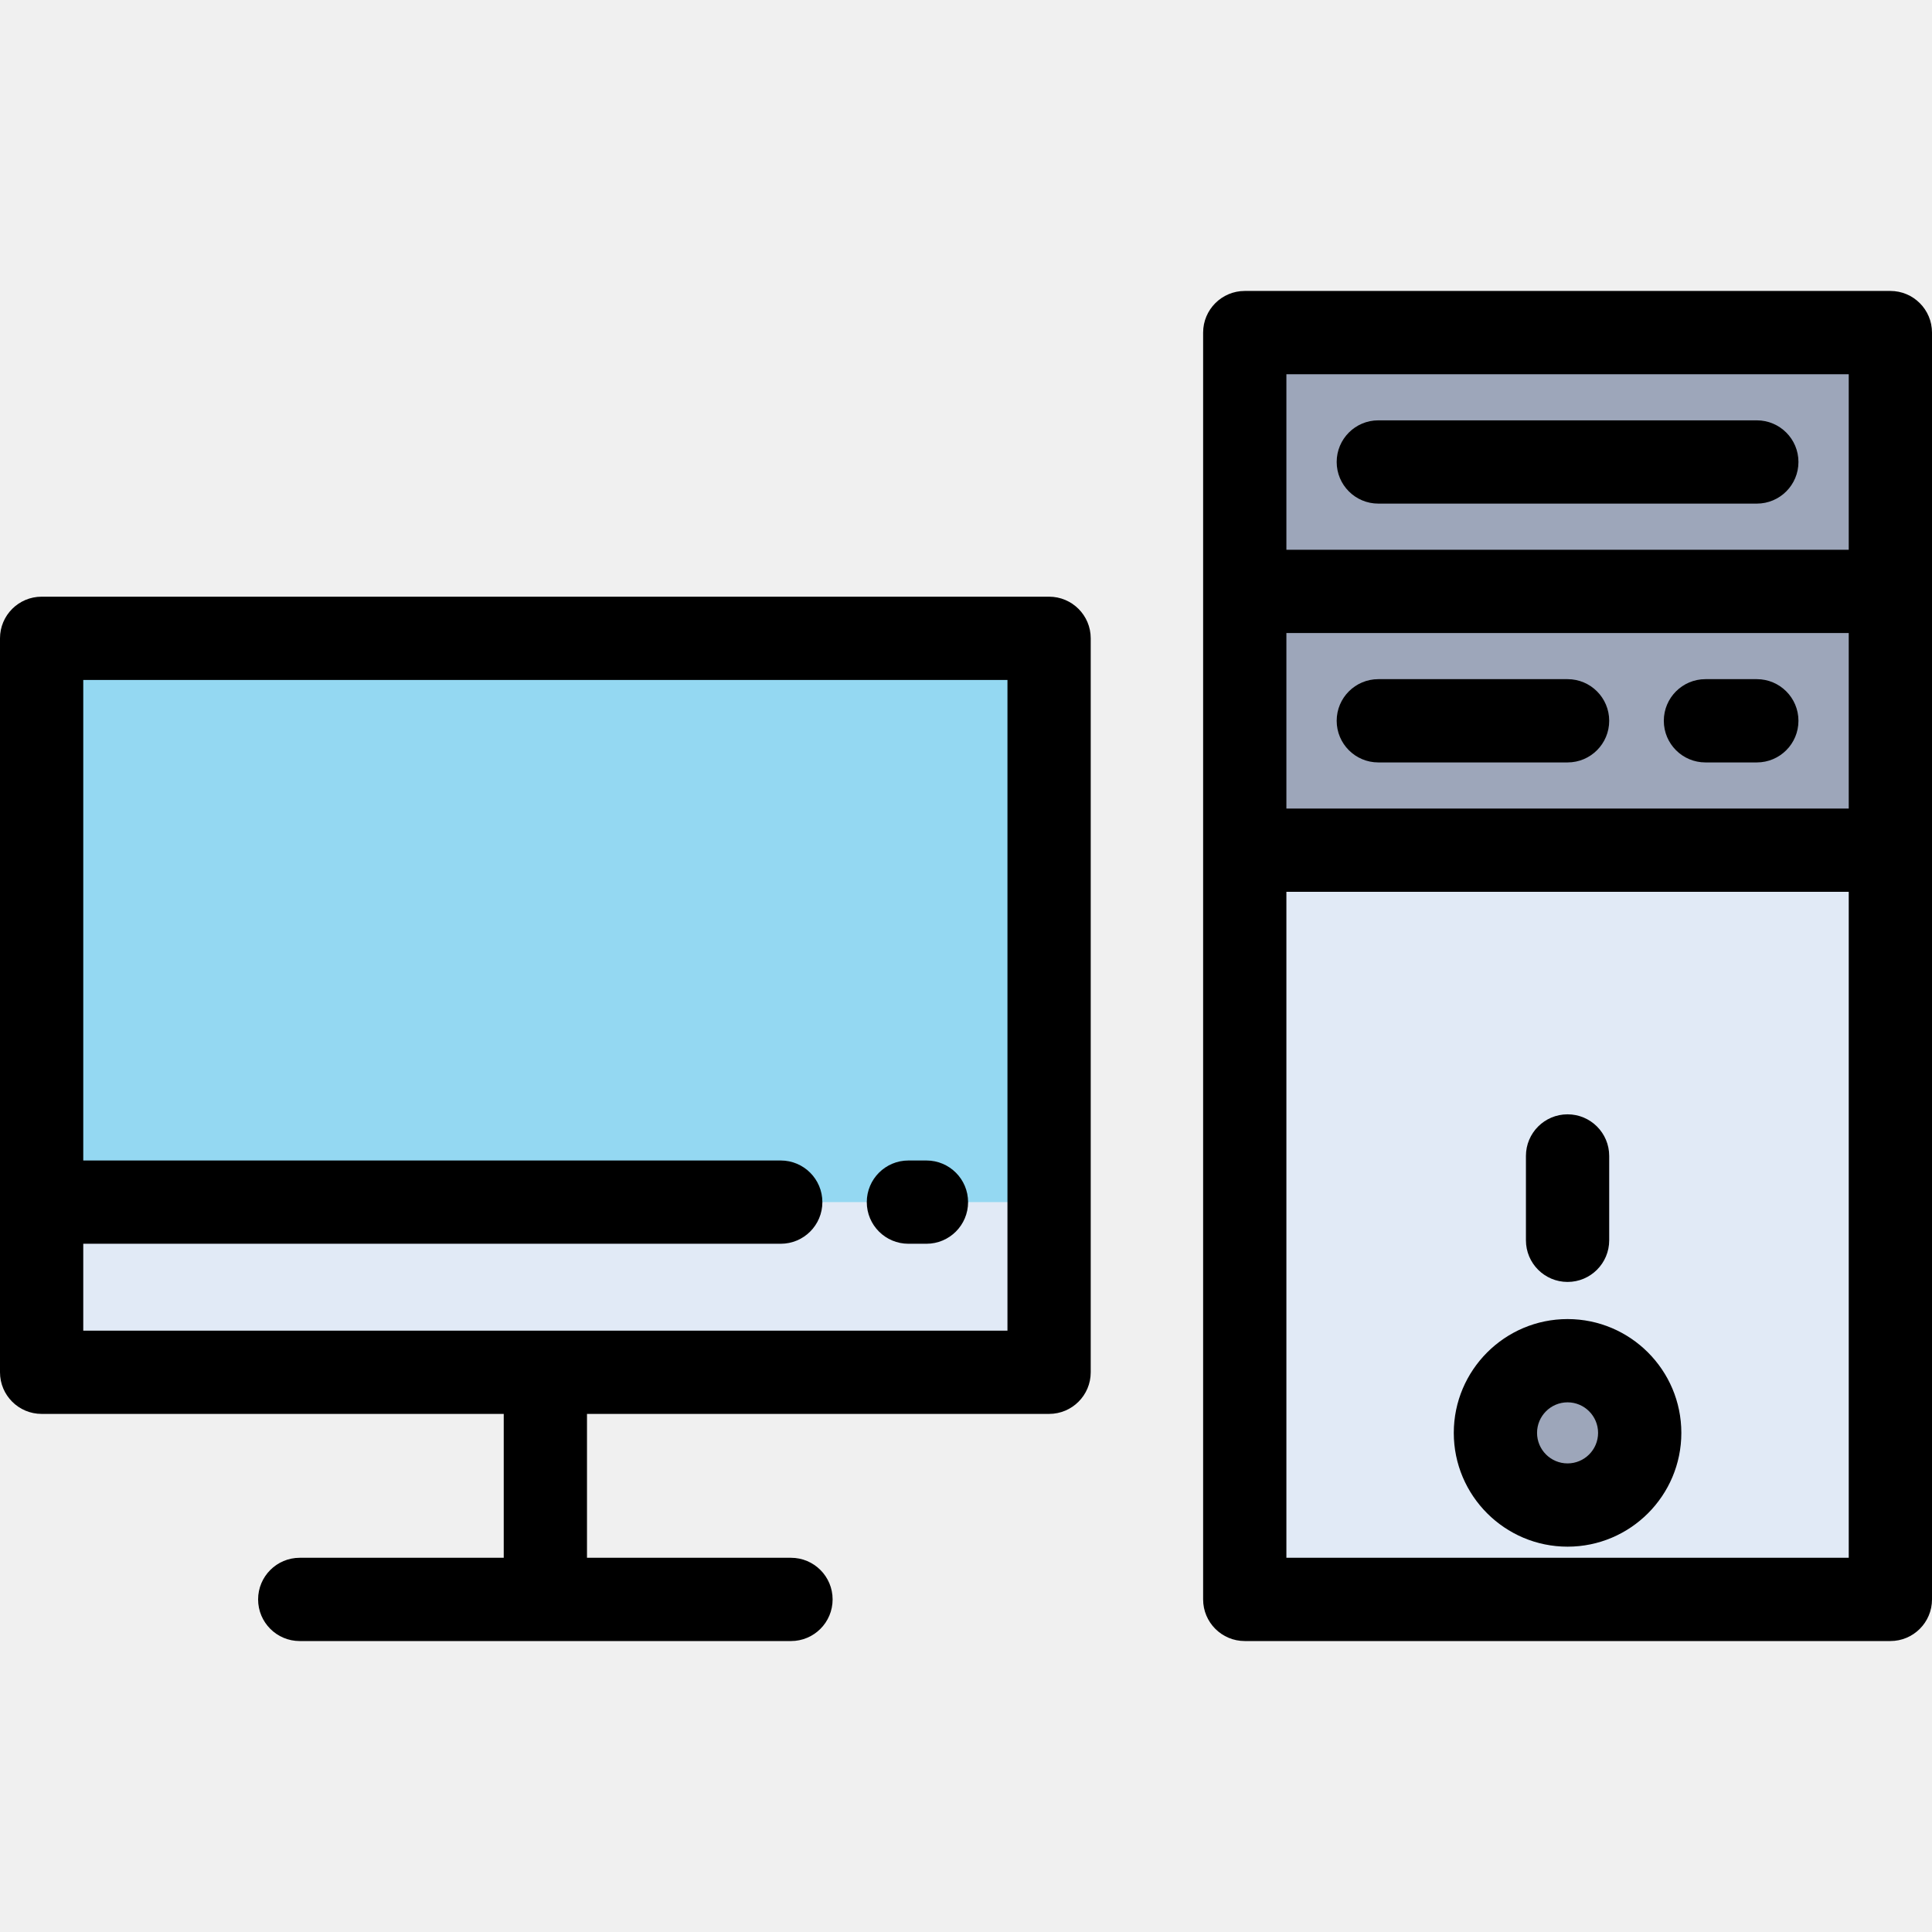
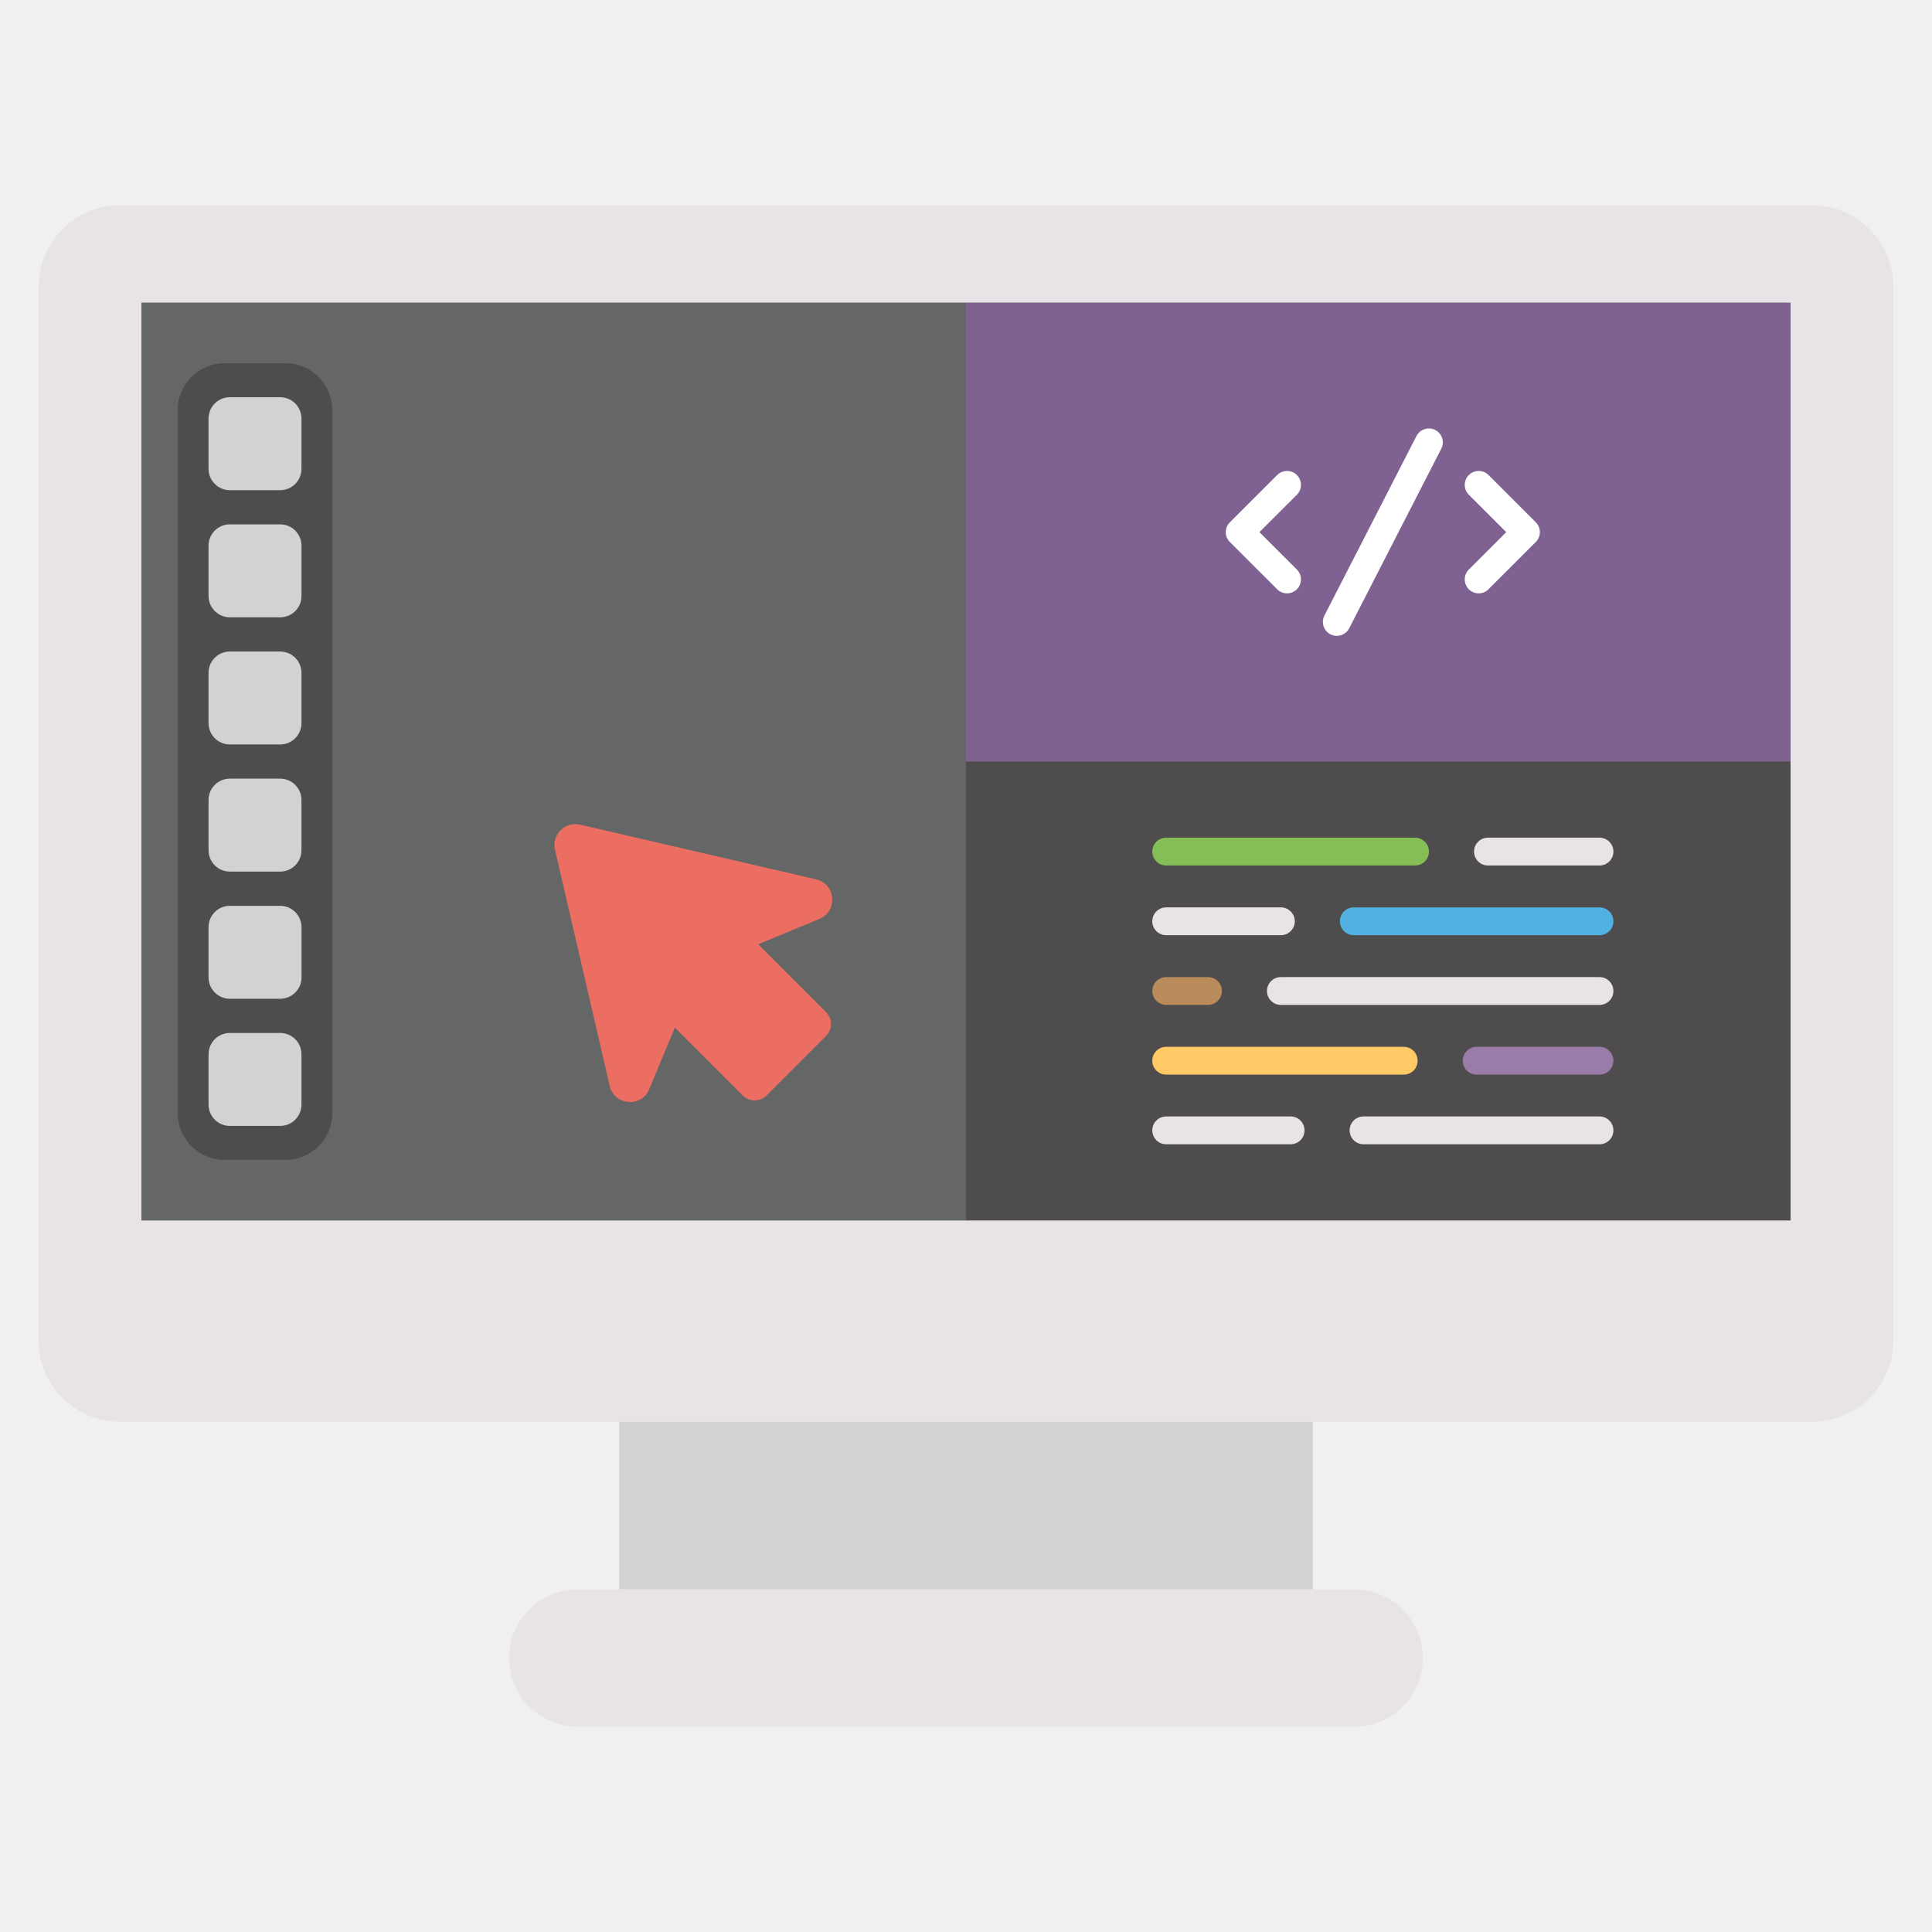
- <svg xmlns="http://www.w3.org/2000/svg" version="1.1" id="Layer_1" viewBox="0 0 512 512" xml:space="preserve">
-   <path style="fill:#E1EAF6;" d="M500.967,225.307V423.86H329.874V225.307H500.967z M434.54,379.73c0-10.569-8.561-19.13-19.119-19.13  c-10.558,0-19.119,8.561-19.119,19.13c0,10.558,8.561,19.119,19.119,19.119C425.979,398.849,434.54,390.288,434.54,379.73z" />
+ <svg xmlns="http://www.w3.org/2000/svg" width="800px" height="800px" viewBox="0 0 50 50" enable-background="new 0 0 50 50" id="Layer_1" version="1.1" xml:space="preserve">
  <g>
-     <rect x="329.874" y="156.728" style="fill:#9DA6BA;" width="171.093" height="68.579" />
-     <rect x="329.874" y="88.139" style="fill:#9DA6BA;" width="171.093" height="68.59" />
-     <path style="fill:#9DA6BA;" d="M415.421,360.599c10.558,0,19.119,8.561,19.119,19.13c0,10.558-8.561,19.119-19.119,19.119   c-10.558,0-19.119-8.561-19.119-19.119C396.301,369.161,404.863,360.599,415.421,360.599z" />
+     <path d="M46.894,5.313H3.106c-1.163,0-2.106,0.943-2.106,2.106V34.689   c0,1.163,0.943,2.106,2.106,2.106H46.894c1.163,0,2.106-0.943,2.106-2.106V7.418   C49,6.255,48.057,5.313,46.894,5.313z" fill="#E7E3E6" />
+     <rect fill="#656766" height="23.749" width="42.677" x="3.662" y="7.835" />
+     <g>
+       <rect fill="#806292" height="11.874" width="21.339" x="24.999" y="7.835" />
+     </g>
+     <g>
+       <rect fill="#4E4C4D" height="11.874" width="21.339" x="24.999" y="19.709" />
+     </g>
+     <g>
+       <rect fill="#656766" height="11.874" width="21.339" x="3.662" y="7.835" />
+     </g>
+     <g>
+       <rect fill="#656766" height="11.874" width="21.339" x="3.662" y="19.709" />
+     </g>
+     <g>
+       <path d="M39.746,13.517l-1.223-1.223c-0.141-0.141-0.369-0.141-0.51,0    c-0.141,0.141-0.141,0.369,0,0.51l0.968,0.968l-0.968,0.968c-0.141,0.141-0.141,0.369,0,0.51    c0.07,0.07,0.163,0.106,0.255,0.106c0.092,0,0.184-0.035,0.255-0.106l1.223-1.223    C39.887,13.886,39.887,13.658,39.746,13.517z" fill="#FFFFFF" />
+     </g>
+     <g>
+       <path d="M33.563,12.294c-0.141-0.141-0.369-0.141-0.51,0l-1.224,1.223    c-0.068,0.068-0.106,0.159-0.106,0.255c0,0.096,0.038,0.187,0.106,0.255l1.224,1.223    c0.07,0.07,0.163,0.106,0.255,0.106c0.092,0,0.184-0.035,0.255-0.106    c0.141-0.141,0.141-0.369,0-0.51l-0.969-0.968l0.969-0.968    C33.704,12.663,33.704,12.435,33.563,12.294z" fill="#FFFFFF" />
+     </g>
+     <g>
+       <path d="M37.144,11.128c-0.177-0.09-0.394-0.02-0.486,0.156l-2.382,4.646    c-0.091,0.177-0.02,0.395,0.156,0.486c0.053,0.027,0.109,0.039,0.165,0.039    c0.131,0,0.257-0.072,0.321-0.196l2.382-4.646C37.391,11.436,37.321,11.219,37.144,11.128z" fill="#FFFFFF" />
+     </g>
+     <g>
+       <path d="M36.621,22.399h-6.44c-0.199,0-0.36-0.161-0.36-0.36s0.161-0.36,0.36-0.36    h6.44c0.199,0,0.36,0.161,0.36,0.36S36.82,22.399,36.621,22.399z" fill="#85BD57" />
+     </g>
+     <g>
+       <path d="M41.395,22.399h-2.887c-0.199,0-0.36-0.161-0.36-0.36s0.161-0.36,0.36-0.36    h2.887c0.199,0,0.36,0.161,0.36,0.36S41.595,22.399,41.395,22.399z" fill="#E7E3E6" />
+     </g>
+     <g>
+       <path d="M33.149,24.203h-2.968c-0.199,0-0.36-0.161-0.36-0.36s0.161-0.36,0.36-0.36    h2.968c0.199,0,0.36,0.161,0.36,0.36S33.348,24.203,33.149,24.203z" fill="#E7E3E6" />
+     </g>
+     <g>
+       <path d="M41.395,24.203h-6.359c-0.199,0-0.36-0.161-0.36-0.36s0.161-0.36,0.36-0.36    h6.359c0.199,0,0.36,0.161,0.36,0.36S41.595,24.203,41.395,24.203z" fill="#53B1E2" />
+     </g>
+     <g>
+       <path d="M31.262,26.007h-1.08c-0.199,0-0.36-0.161-0.36-0.36    c0-0.199,0.161-0.36,0.36-0.36h1.08c0.199,0,0.36,0.161,0.36,0.36    C31.622,25.846,31.461,26.007,31.262,26.007z" fill="#BA8C5C" />
+     </g>
+     <g>
+       <path d="M41.395,26.007h-8.246c-0.199,0-0.36-0.161-0.36-0.36    c0-0.199,0.161-0.36,0.36-0.36h8.246c0.199,0,0.36,0.161,0.36,0.36    C41.756,25.846,41.595,26.007,41.395,26.007z" fill="#E7E3E6" />
+     </g>
+     <g>
+       <path d="M36.328,27.811h-6.147c-0.199,0-0.36-0.161-0.36-0.36    c0-0.199,0.161-0.36,0.36-0.36h6.147c0.199,0,0.36,0.161,0.36,0.36    C36.689,27.65,36.528,27.811,36.328,27.811z" fill="#FFC966" />
+     </g>
+     <g>
+       <path d="M41.395,27.811h-3.179c-0.199,0-0.36-0.161-0.36-0.36    c0-0.199,0.161-0.36,0.36-0.36h3.179c0.199,0,0.36,0.161,0.36,0.36    C41.756,27.65,41.595,27.811,41.395,27.811z" fill="#9A7CA8" />
+     </g>
+     <g>
+       <path d="M33.401,29.614h-3.22c-0.199,0-0.36-0.161-0.36-0.36s0.161-0.36,0.36-0.36    h3.22c0.199,0,0.36,0.161,0.36,0.36S33.6,29.614,33.401,29.614z" fill="#E7E3E6" />
+     </g>
+     <g>
+       <path d="M41.395,29.614h-6.107c-0.199,0-0.36-0.161-0.36-0.36s0.161-0.36,0.36-0.36    h6.107c0.199,0,0.36,0.161,0.36,0.36S41.595,29.614,41.395,29.614z" fill="#E7E3E6" />
+     </g>
+     <g>
+       <path d="M7.387,9.4H5.812c-0.67,0-1.213,0.543-1.213,1.213v18.192    c0,0.67,0.543,1.213,1.213,1.213h1.575c0.67,0,1.213-0.543,1.213-1.213V10.613    C8.6,9.943,8.057,9.4,7.387,9.4z" fill="#4E4C4D" />
+       <path d="M7.25,10.28H5.949c-0.305,0-0.552,0.247-0.552,0.552v1.301    c0,0.305,0.247,0.553,0.552,0.553h1.301c0.305,0,0.552-0.247,0.552-0.553v-1.301    C7.802,10.527,7.555,10.28,7.25,10.28z" fill="#D2D2D2" />
+       <path d="M7.25,13.57H5.949c-0.305,0-0.552,0.247-0.552,0.552v1.301    c0,0.305,0.247,0.553,0.553,0.553h1.301c0.305,0,0.552-0.247,0.552-0.553v-1.301    C7.802,13.817,7.555,13.57,7.25,13.57z" fill="#D2D2D2" />
+       <path d="M7.25,16.861H5.949c-0.305,0-0.552,0.247-0.552,0.552v1.301    c0,0.305,0.247,0.553,0.552,0.553h1.301c0.305,0,0.552-0.247,0.552-0.553v-1.301    C7.802,17.108,7.555,16.861,7.25,16.861z" fill="#D2D2D2" />
+       <path d="M7.25,20.151H5.949c-0.305,0-0.552,0.247-0.552,0.552v1.301    c0,0.305,0.247,0.553,0.552,0.553h1.301c0.305,0,0.552-0.247,0.552-0.553v-1.301    C7.802,20.399,7.555,20.151,7.25,20.151z" fill="#D2D2D2" />
+       <path d="M7.25,23.442H5.949c-0.305,0-0.552,0.247-0.552,0.552v1.301    c0,0.305,0.247,0.553,0.553,0.553h1.301c0.305,0,0.553-0.247,0.553-0.553V23.994    C7.802,23.689,7.555,23.442,7.25,23.442z" fill="#D2D2D2" />
+       <path d="M7.25,26.733H5.949c-0.305,0-0.552,0.247-0.552,0.552v1.301    c0,0.305,0.247,0.553,0.552,0.553h1.301c0.305,0,0.552-0.247,0.552-0.553v-1.301    C7.802,26.98,7.555,26.733,7.25,26.733z" fill="#D2D2D2" />
+     </g>
+     <path d="M19.839,28.35l1.538-1.538c0.171-0.171,0.171-0.448,0-0.619l-1.755-1.755   l1.584-0.656c0.485-0.201,0.427-0.906-0.085-1.025l-6.11-1.415   c-0.389-0.09-0.738,0.259-0.648,0.648l1.416,6.113c0.118,0.511,0.823,0.57,1.024,0.085   l0.662-1.594l1.755,1.755C19.391,28.52,19.668,28.52,19.839,28.35z" fill="#EC6E62" />
+     <rect fill="#D2D2D2" height="4.339" width="17.952" x="16.024" y="36.795" />
+     <path d="M35.048,41.134H14.952c-0.981,0-1.777,0.795-1.777,1.777v0   c0,0.981,0.795,1.777,1.777,1.777h20.096c0.981,0,1.777-0.795,1.777-1.777v0   C36.825,41.929,36.029,41.134,35.048,41.134z" fill="#E7E3E6" />
  </g>
-   <polygon style="fill:#E1EAF6;" points="278.021,318.576 278.021,363.666 144.527,363.666 11.033,363.666 11.033,318.576 " />
-   <rect x="11.033" y="169.162" style="fill:#94D8F2;" width="266.988" height="149.414" />
-   <path d="M500.967,77.106H329.874c-6.092,0-11.033,4.94-11.033,11.033v68.59v68.579V423.86c0,6.092,4.94,11.033,11.033,11.033  h171.093c6.092,0,11.033-4.94,11.033-11.033V225.307v-68.579v-68.59C512,82.045,507.061,77.106,500.967,77.106z M340.907,167.761  h149.028v46.513H340.907V167.761z M489.935,99.171v46.524H340.907V99.171H489.935z M340.907,412.828V236.339h149.028v176.488  H340.907z" />
-   <path d="M415.421,179.985h-50.154c-6.092,0-11.033,4.94-11.033,11.033s4.94,11.033,11.033,11.033h50.154  c6.092,0,11.033-4.94,11.033-11.033S421.514,179.985,415.421,179.985z" />
-   <path d="M365.267,133.461h100.308c6.092,0,11.033-4.94,11.033-11.033s-4.94-11.033-11.033-11.033H365.267  c-6.092,0-11.033,4.94-11.033,11.033S359.175,133.461,365.267,133.461z" />
-   <path d="M415.421,349.567c-16.626,0-30.152,13.531-30.152,30.164c0,16.626,13.526,30.152,30.152,30.152  c16.626,0,30.152-13.526,30.152-30.152C445.573,363.097,432.047,349.567,415.421,349.567z M415.421,387.818  c-4.459,0-8.087-3.628-8.087-8.087c0-4.466,3.628-8.099,8.087-8.099c4.459,0,8.087,3.633,8.087,8.099  C423.508,384.189,419.88,387.818,415.421,387.818z" />
-   <path d="M415.421,339.726c6.092,0,11.033-4.94,11.033-11.033v-22.352c0-6.092-4.94-11.033-11.033-11.033s-11.033,4.94-11.033,11.033  v22.352C404.388,334.785,409.329,339.726,415.421,339.726z" />
-   <path d="M133.494,374.699v38.13h-54.06c-6.093,0-11.033,4.94-11.033,11.033s4.939,11.033,11.033,11.033h130.184  c6.093,0,11.033-4.94,11.033-11.033s-4.939-11.033-11.033-11.033h-54.06v-38.13h122.462c6.092,0,11.033-4.94,11.033-11.033V169.162  c0-6.092-4.94-11.033-11.033-11.033H11.033C4.939,158.129,0,163.07,0,169.162v194.504c0,6.092,4.939,11.033,11.033,11.033H133.494z   M266.988,180.195v172.439H22.065v-23.025h184.84c6.093,0,11.033-4.94,11.033-11.033s-4.939-11.033-11.033-11.033H22.065V180.195  H266.988z" />
-   <path d="M240.739,329.609h4.78c6.092,0,11.033-4.94,11.033-11.033s-4.94-11.033-11.033-11.033h-4.78  c-6.093,0-11.033,4.94-11.033,11.033S234.645,329.609,240.739,329.609z" />
-   <path d="M465.575,179.985h-13.614c-6.092,0-11.033,4.94-11.033,11.033s4.94,11.033,11.033,11.033h13.614  c6.092,0,11.033-4.94,11.033-11.033S471.667,179.985,465.575,179.985z" />
</svg>
